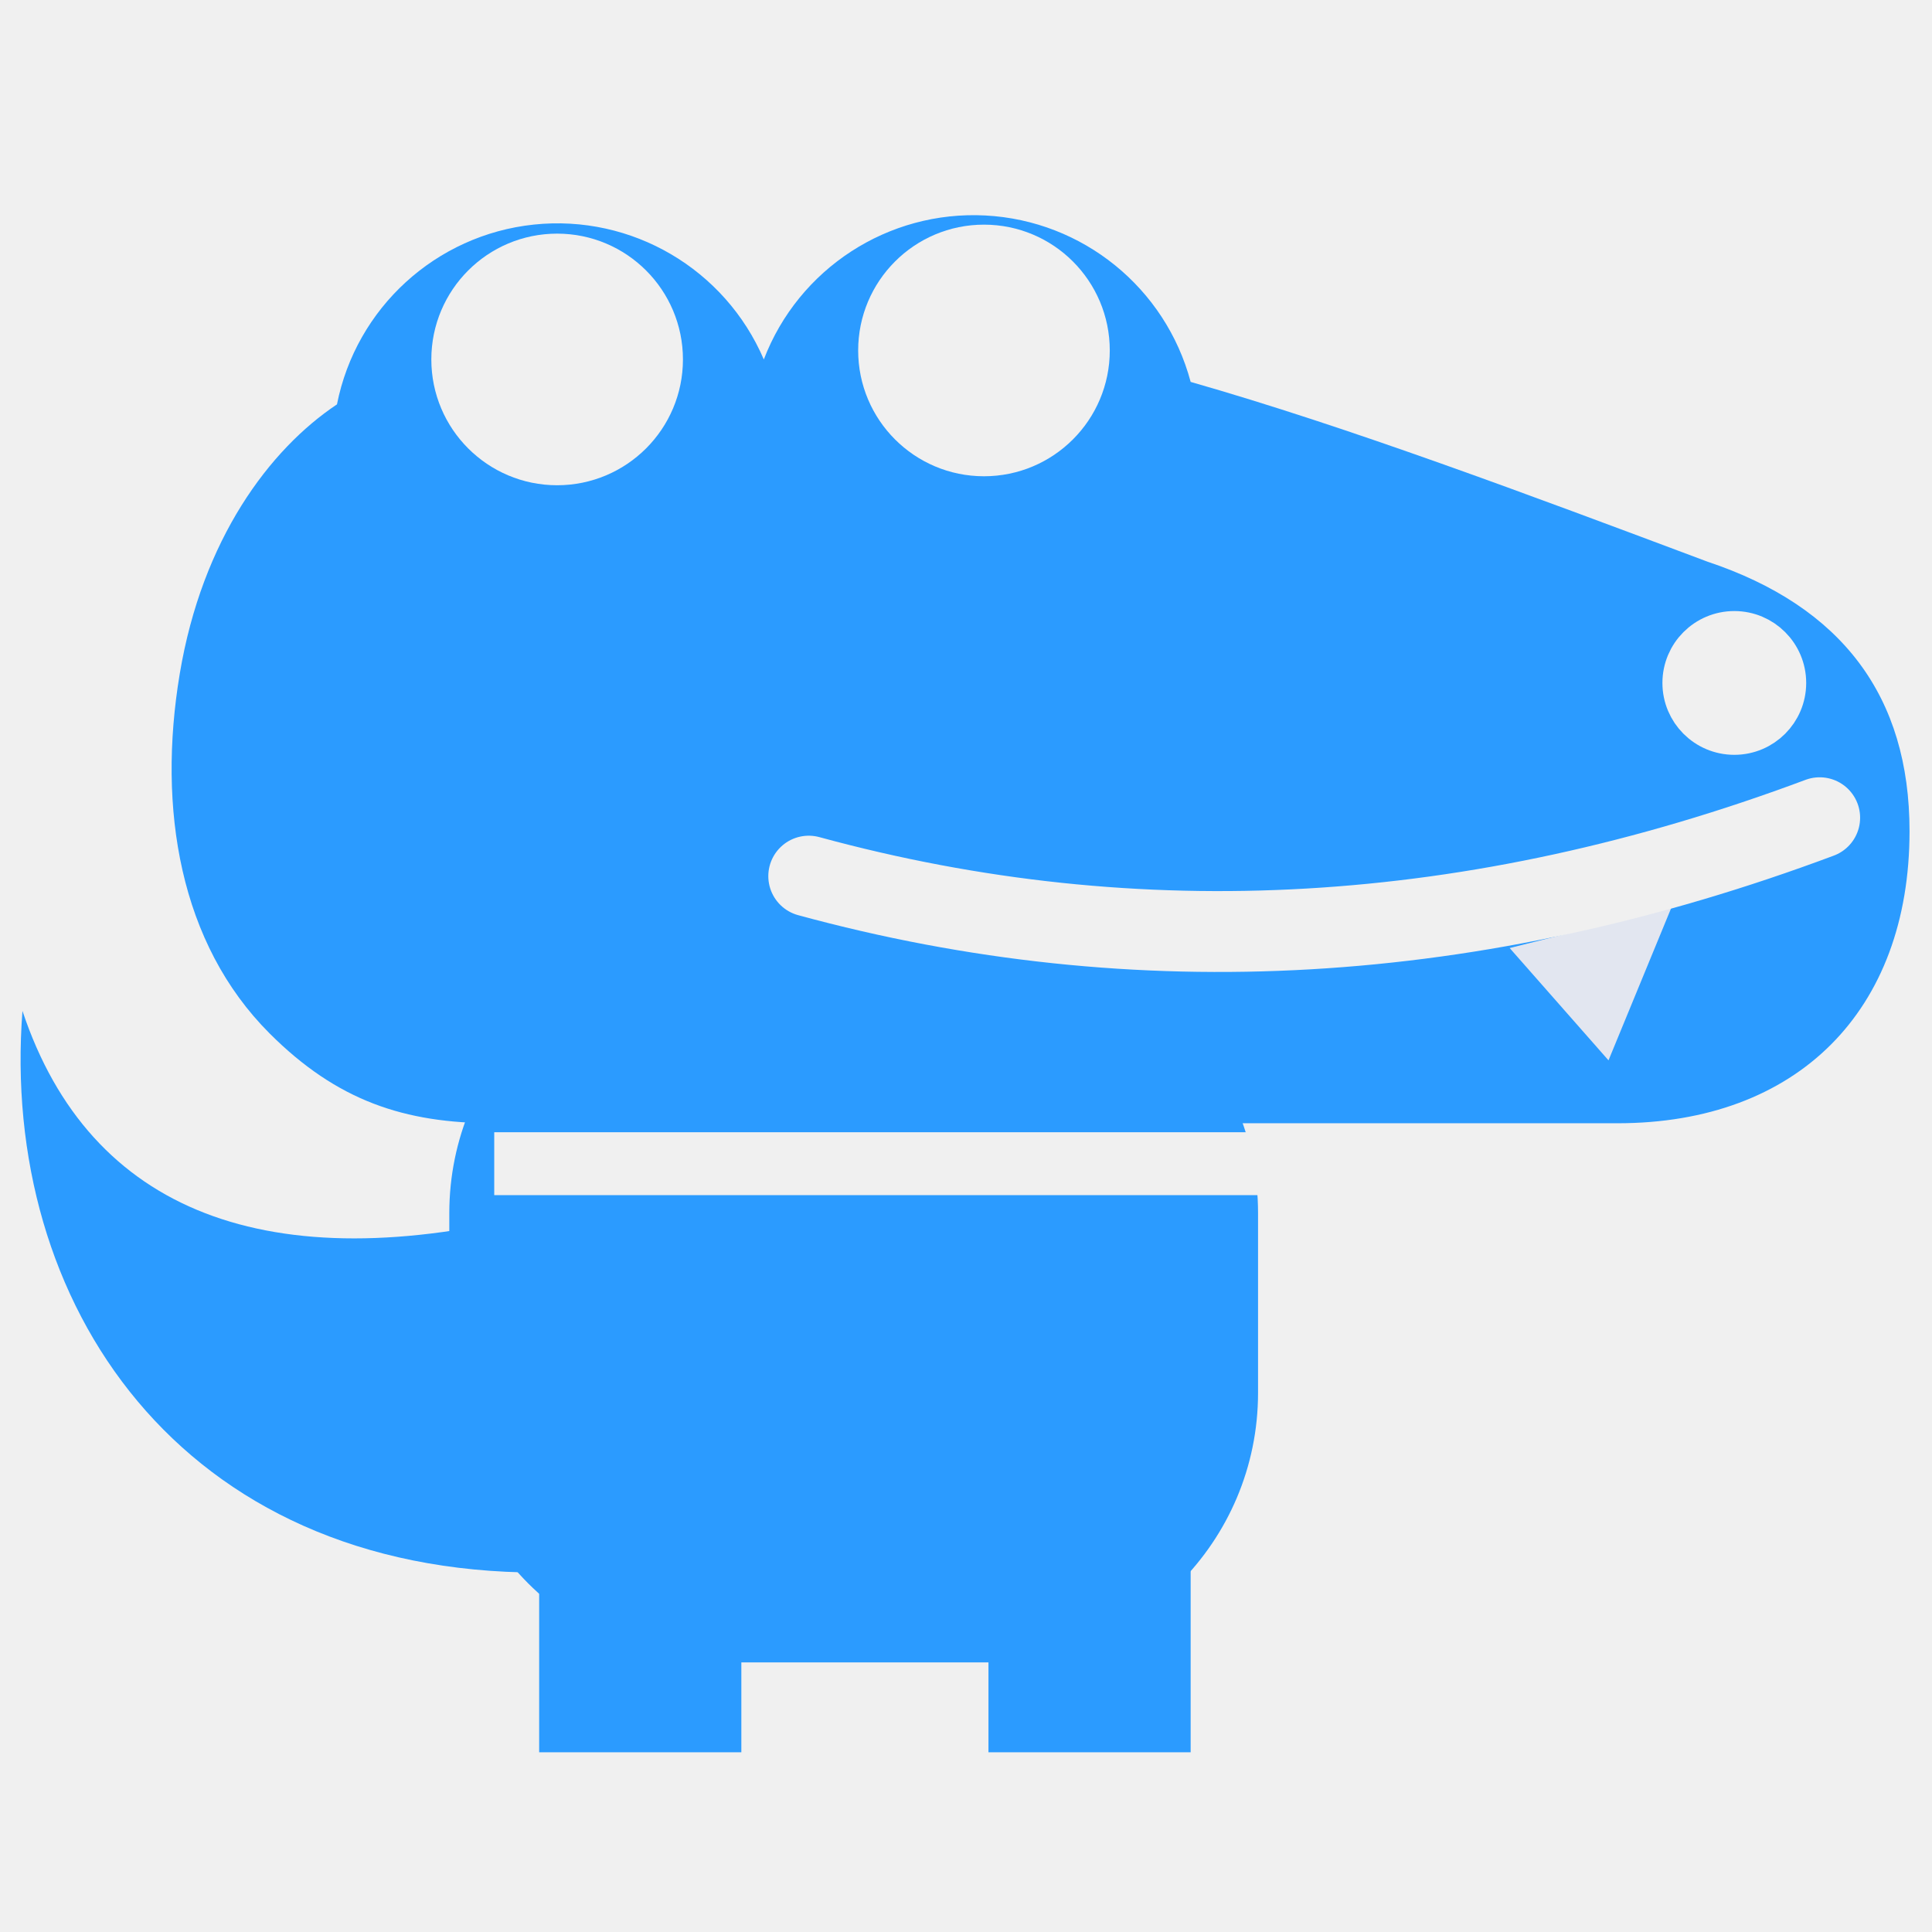
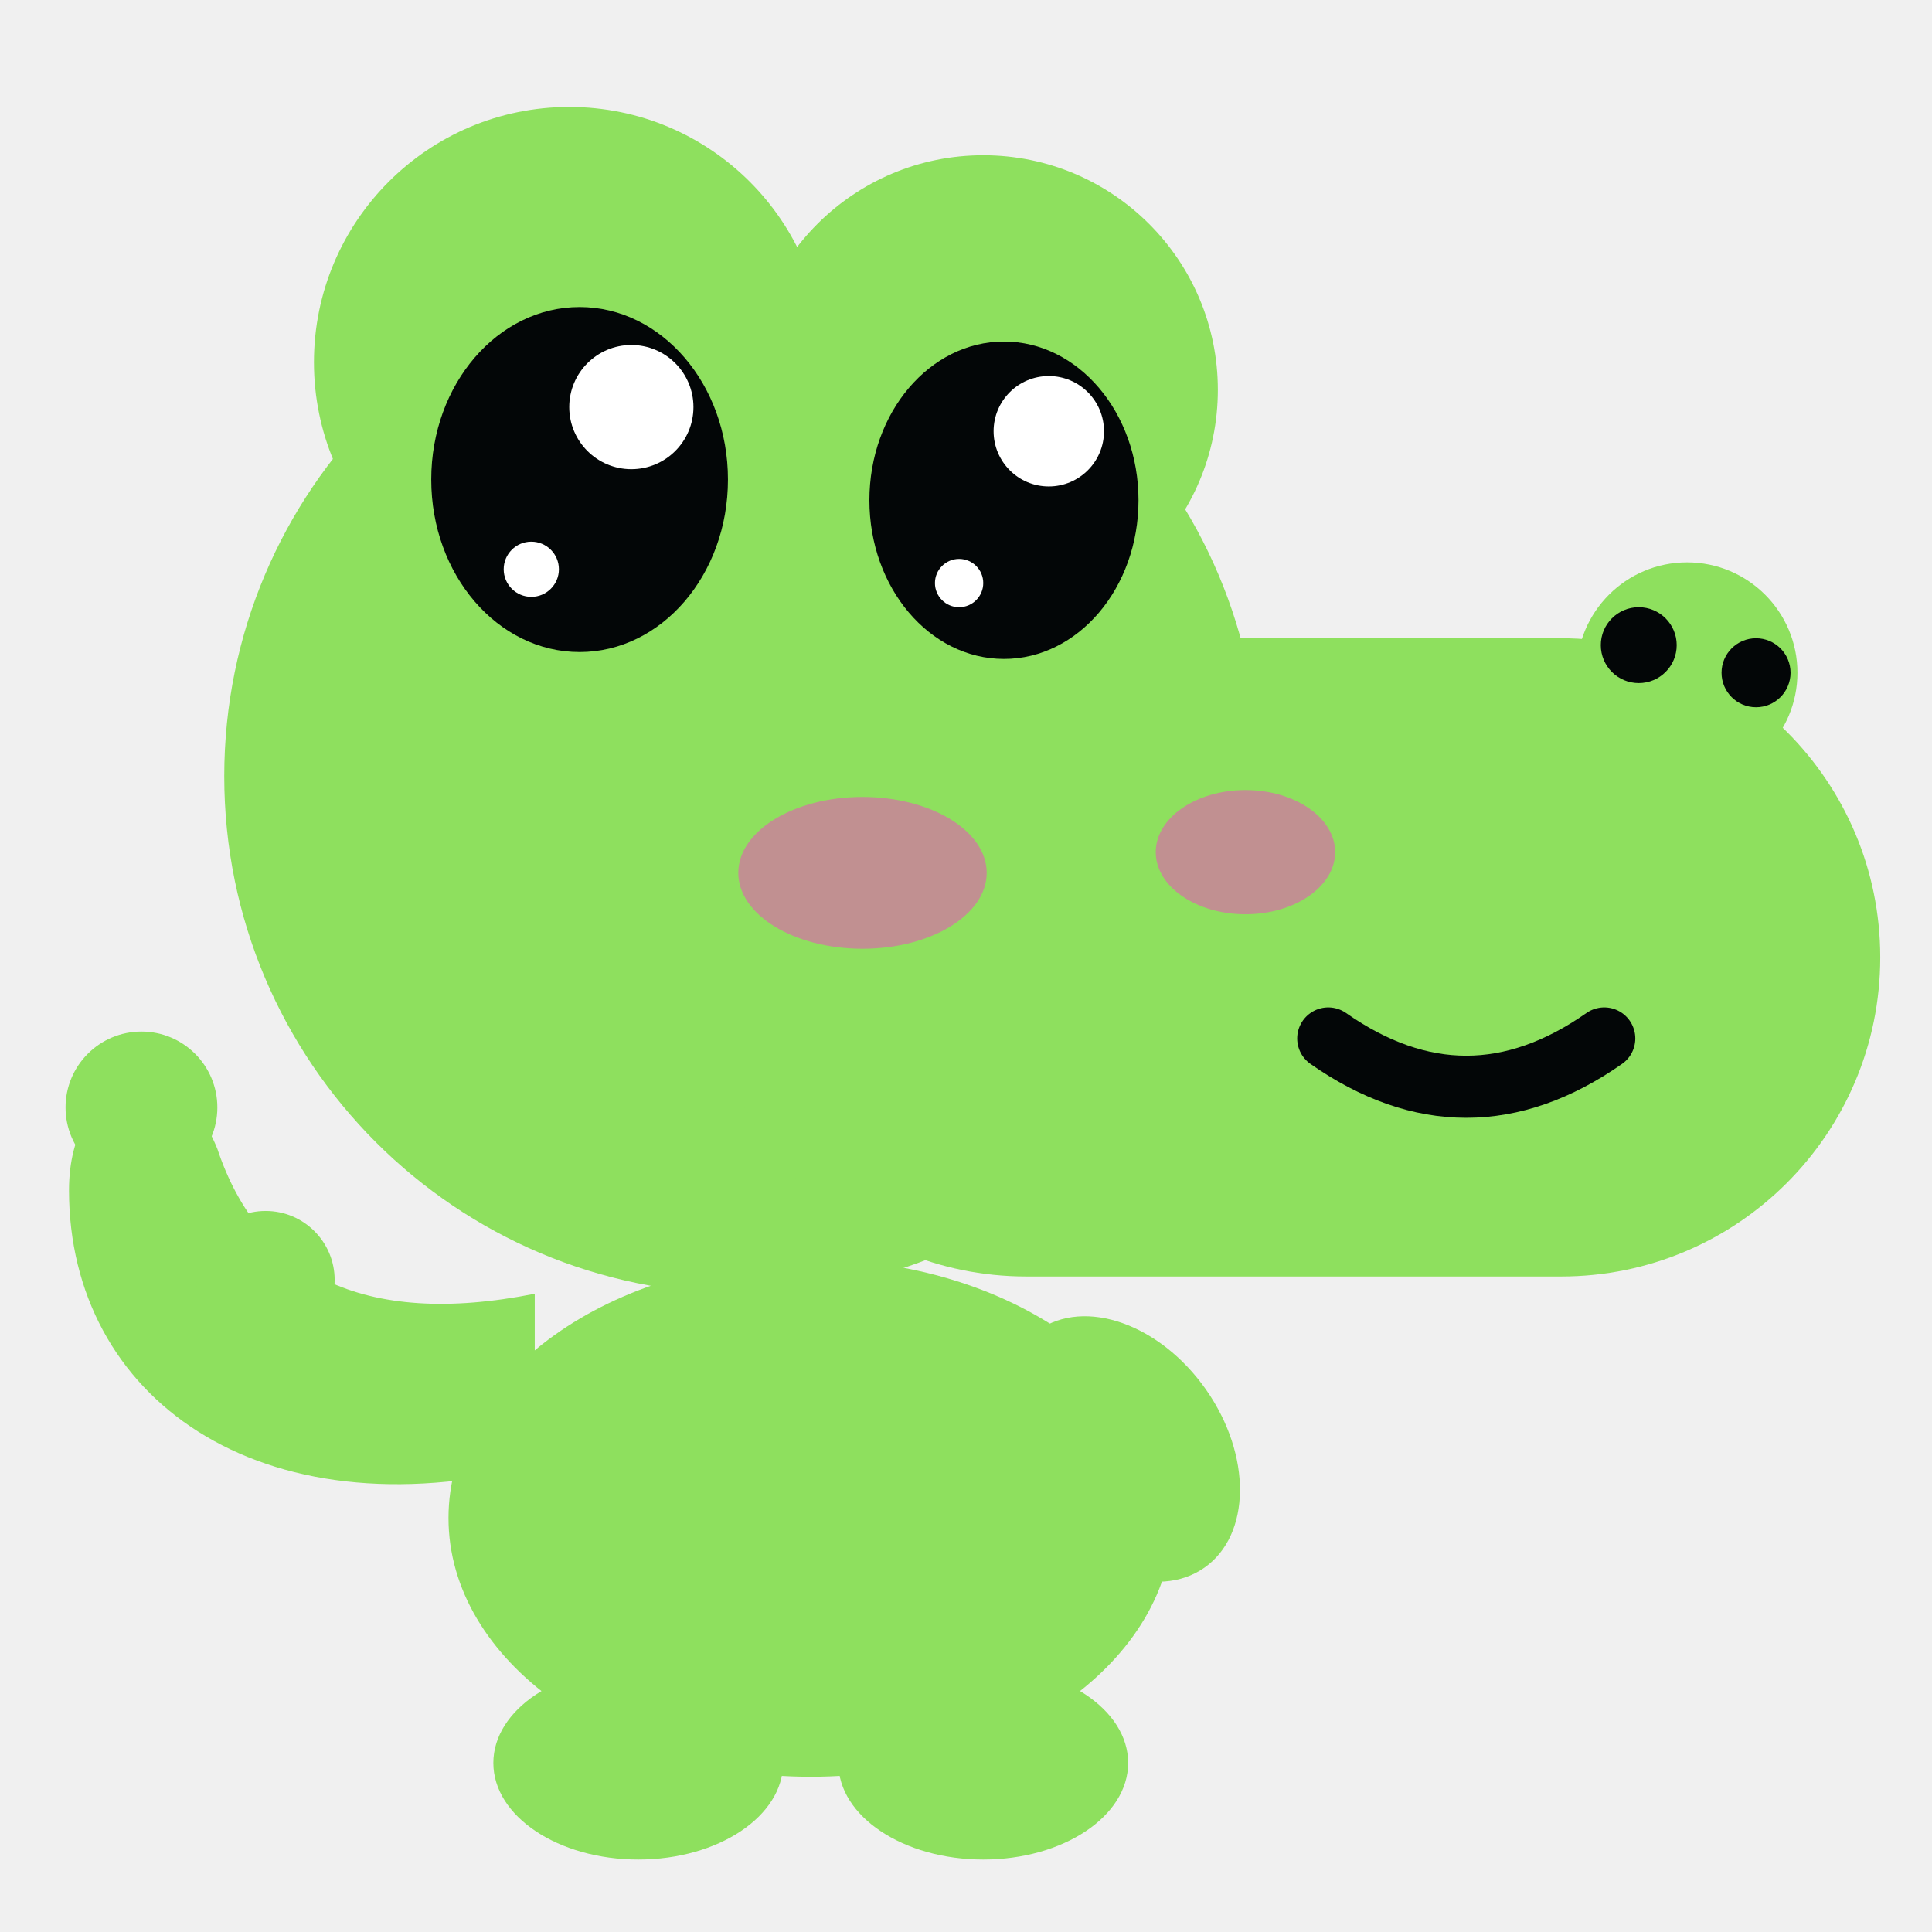
- <svg xmlns="http://www.w3.org/2000/svg" width="96" height="96" role="img" aria-labelledby="t" viewBox="2 5 43 43">
-   <defs>
-     <mask id="m">
-       <rect width="48" height="48" fill="#fff" />
-       <g fill="#000" stroke="#000">
-         <circle cx="14.4" cy="13" r="2.3" />
-         <circle cx="23.9" cy="12.8" r="2.3" />
-         <circle cx="40.6" cy="20.2" r="1.1" />
-         <path d="M20 24.5Q31 27.5 42.5 23.2" fill="none" stroke-width="1.8" stroke-linecap="round" />
-         <path d="M13 30.9H31" stroke-width="1.4" />
-       </g>
-     </mask>
-   </defs>
-   <g mask="url(#m)" fill="#2b9bff">
-     <path d="M14 32C8 33.5 4 32 2.5 27.5C2 34 6 40 14 40Z" />
-     <path d="M12 32a6 6 0 0 1 6-6h6a6 6 0 0 1 6 6v4a6 6 0 0 1-6 6h-6a6 6 0 0 1-6-6Z" />
-     <path d="M14 39h4.5v5h-4.5ZM24 39h4.5v5h-4.5Z" />
-     <path d="M8 28C6 26 5.5 23 6 20C6.5 17 8 15 9.5 14A5 5 0 0 1 19 13A5 5 0 0 1 28.5 13.5C32 14.5 36 16 40 17.5C43 18.5 44.5 20.5 44.5 23.5C44.5 27.5 42 30 38 30H13C11 30 9.5 29.5 8 28Z" />
-     <path d="M35.6 26.1L39.2 25.2L37.8 28.6Z" fill="#e2e6f0" />
+ <svg xmlns="http://www.w3.org/2000/svg" width="96" height="96" role="img" aria-labelledby="t" viewBox="3.5 8.5 56 56">
+   <g>
+     <g fill="#8ee05e">
+       <path d="M19 51C11 53 5.5 49 5.5 43C5.5 39.6 8.6 38.8 9.8 41.8C11 45.4 14 47 19 46Z" />
+       <circle cx="7.6" cy="40.6" r="2.2" />
+       <circle cx="11.2" cy="45.6" r="2" />
+       <ellipse cx="27" cy="52.5" rx="10.5" ry="7.5" />
+       <ellipse cx="22" cy="59.6" rx="4.2" ry="2.8" />
+       <ellipse cx="32" cy="59.6" rx="4.2" ry="2.8" />
+       <ellipse cx="36" cy="50.5" rx="3" ry="4.2" transform="rotate(-35 36 50.5)" />
+       <circle cx="25" cy="31" r="15" />
+       <rect x="24" y="27" width="34" height="18.5" rx="9.25" />
+       <circle cx="52.4" cy="28" r="3.2" />
+       <circle cx="20" cy="19" r="7.4" />
+       <circle cx="32" cy="19.8" r="6.8" />
+     </g>
+     <g fill="#030607">
+       <ellipse cx="20.3" cy="22.4" rx="4.3" ry="5" />
+       <ellipse cx="32.6" cy="23" rx="3.9" ry="4.6" />
+     </g>
+     <g fill="#ffffff">
+       <circle cx="21.8" cy="20.3" r="1.8" />
+       <circle cx="33.9" cy="21" r="1.6" />
+       <circle cx="18.9" cy="25" r="0.8" />
+       <circle cx="31.3" cy="25.4" r="0.7" />
+     </g>
+     <g fill="#030607">
+       <circle cx="51" cy="27.2" r="1.1" />
+       <circle cx="54.4" cy="28" r="1" />
+     </g>
+     <path d="M42 38.6Q46 41.4 50 38.6" fill="none" stroke="#030607" stroke-width="1.8" stroke-linecap="round" />
+     <g fill="#ff2fd0" fill-opacity="0.45">
+       <ellipse cx="28.5" cy="33.8" rx="3.6" ry="2.2" />
+       <ellipse cx="39.6" cy="33.2" rx="2.6" ry="1.8" />
+     </g>
  </g>
</svg>
